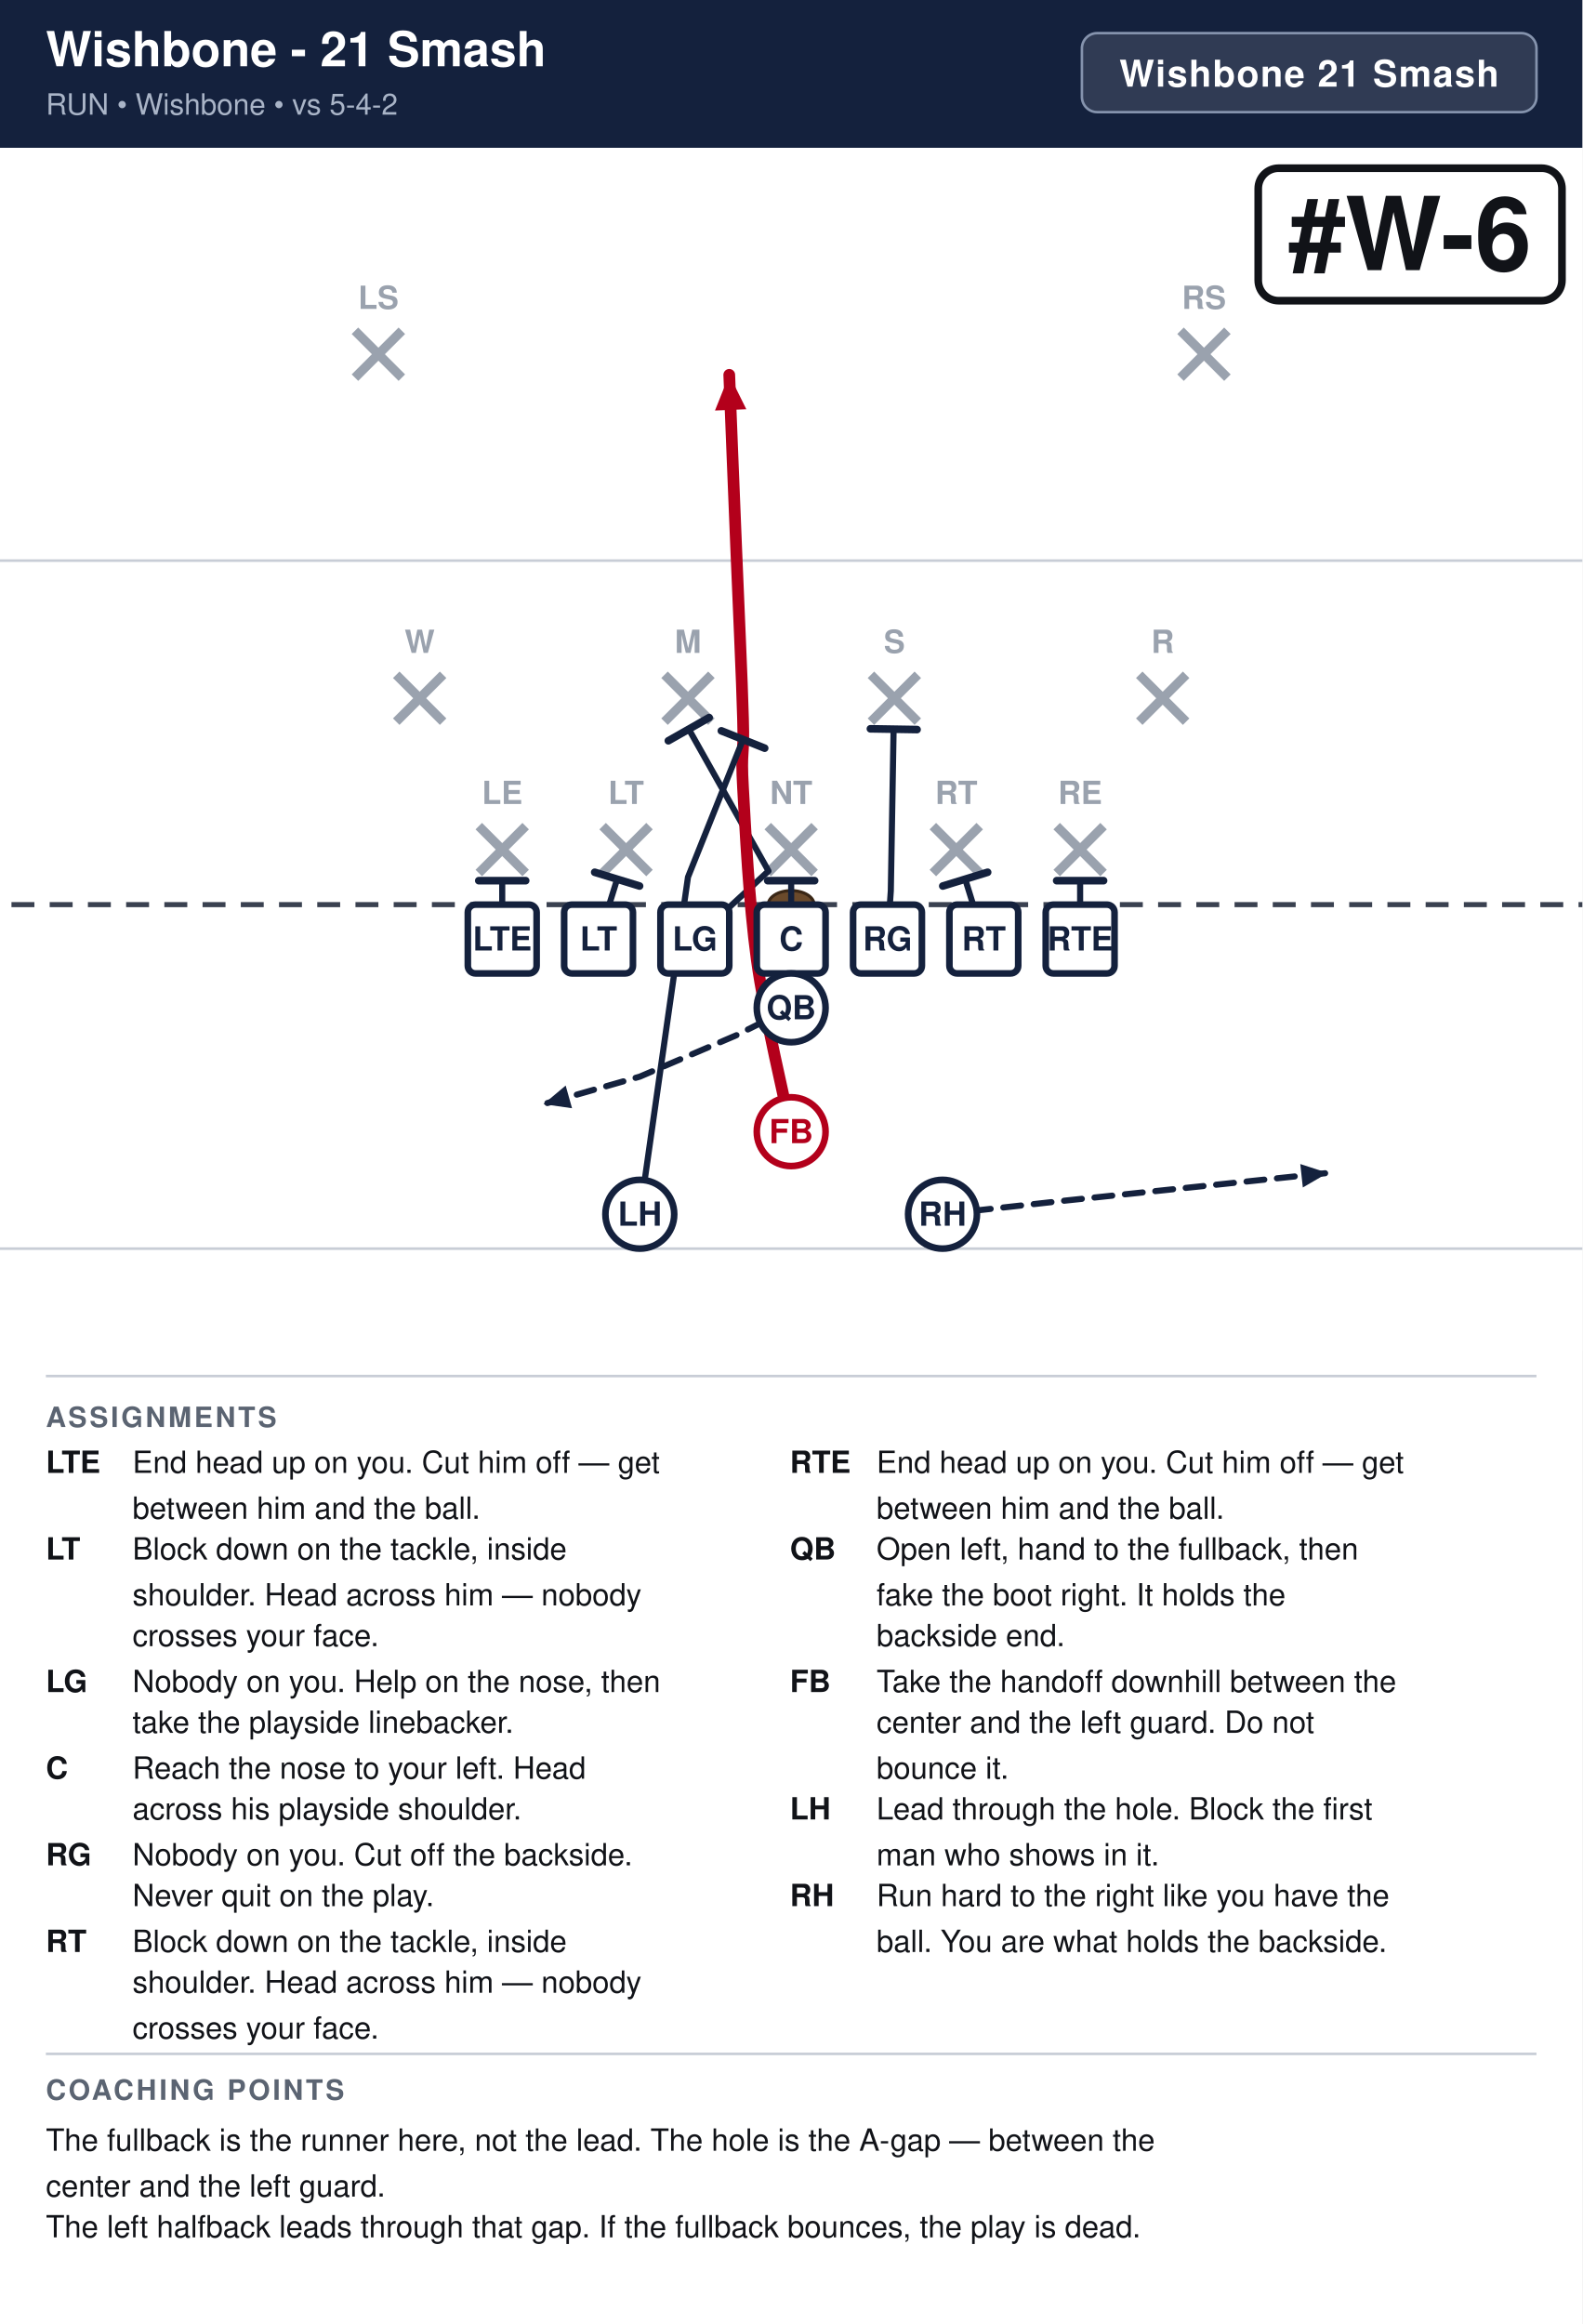
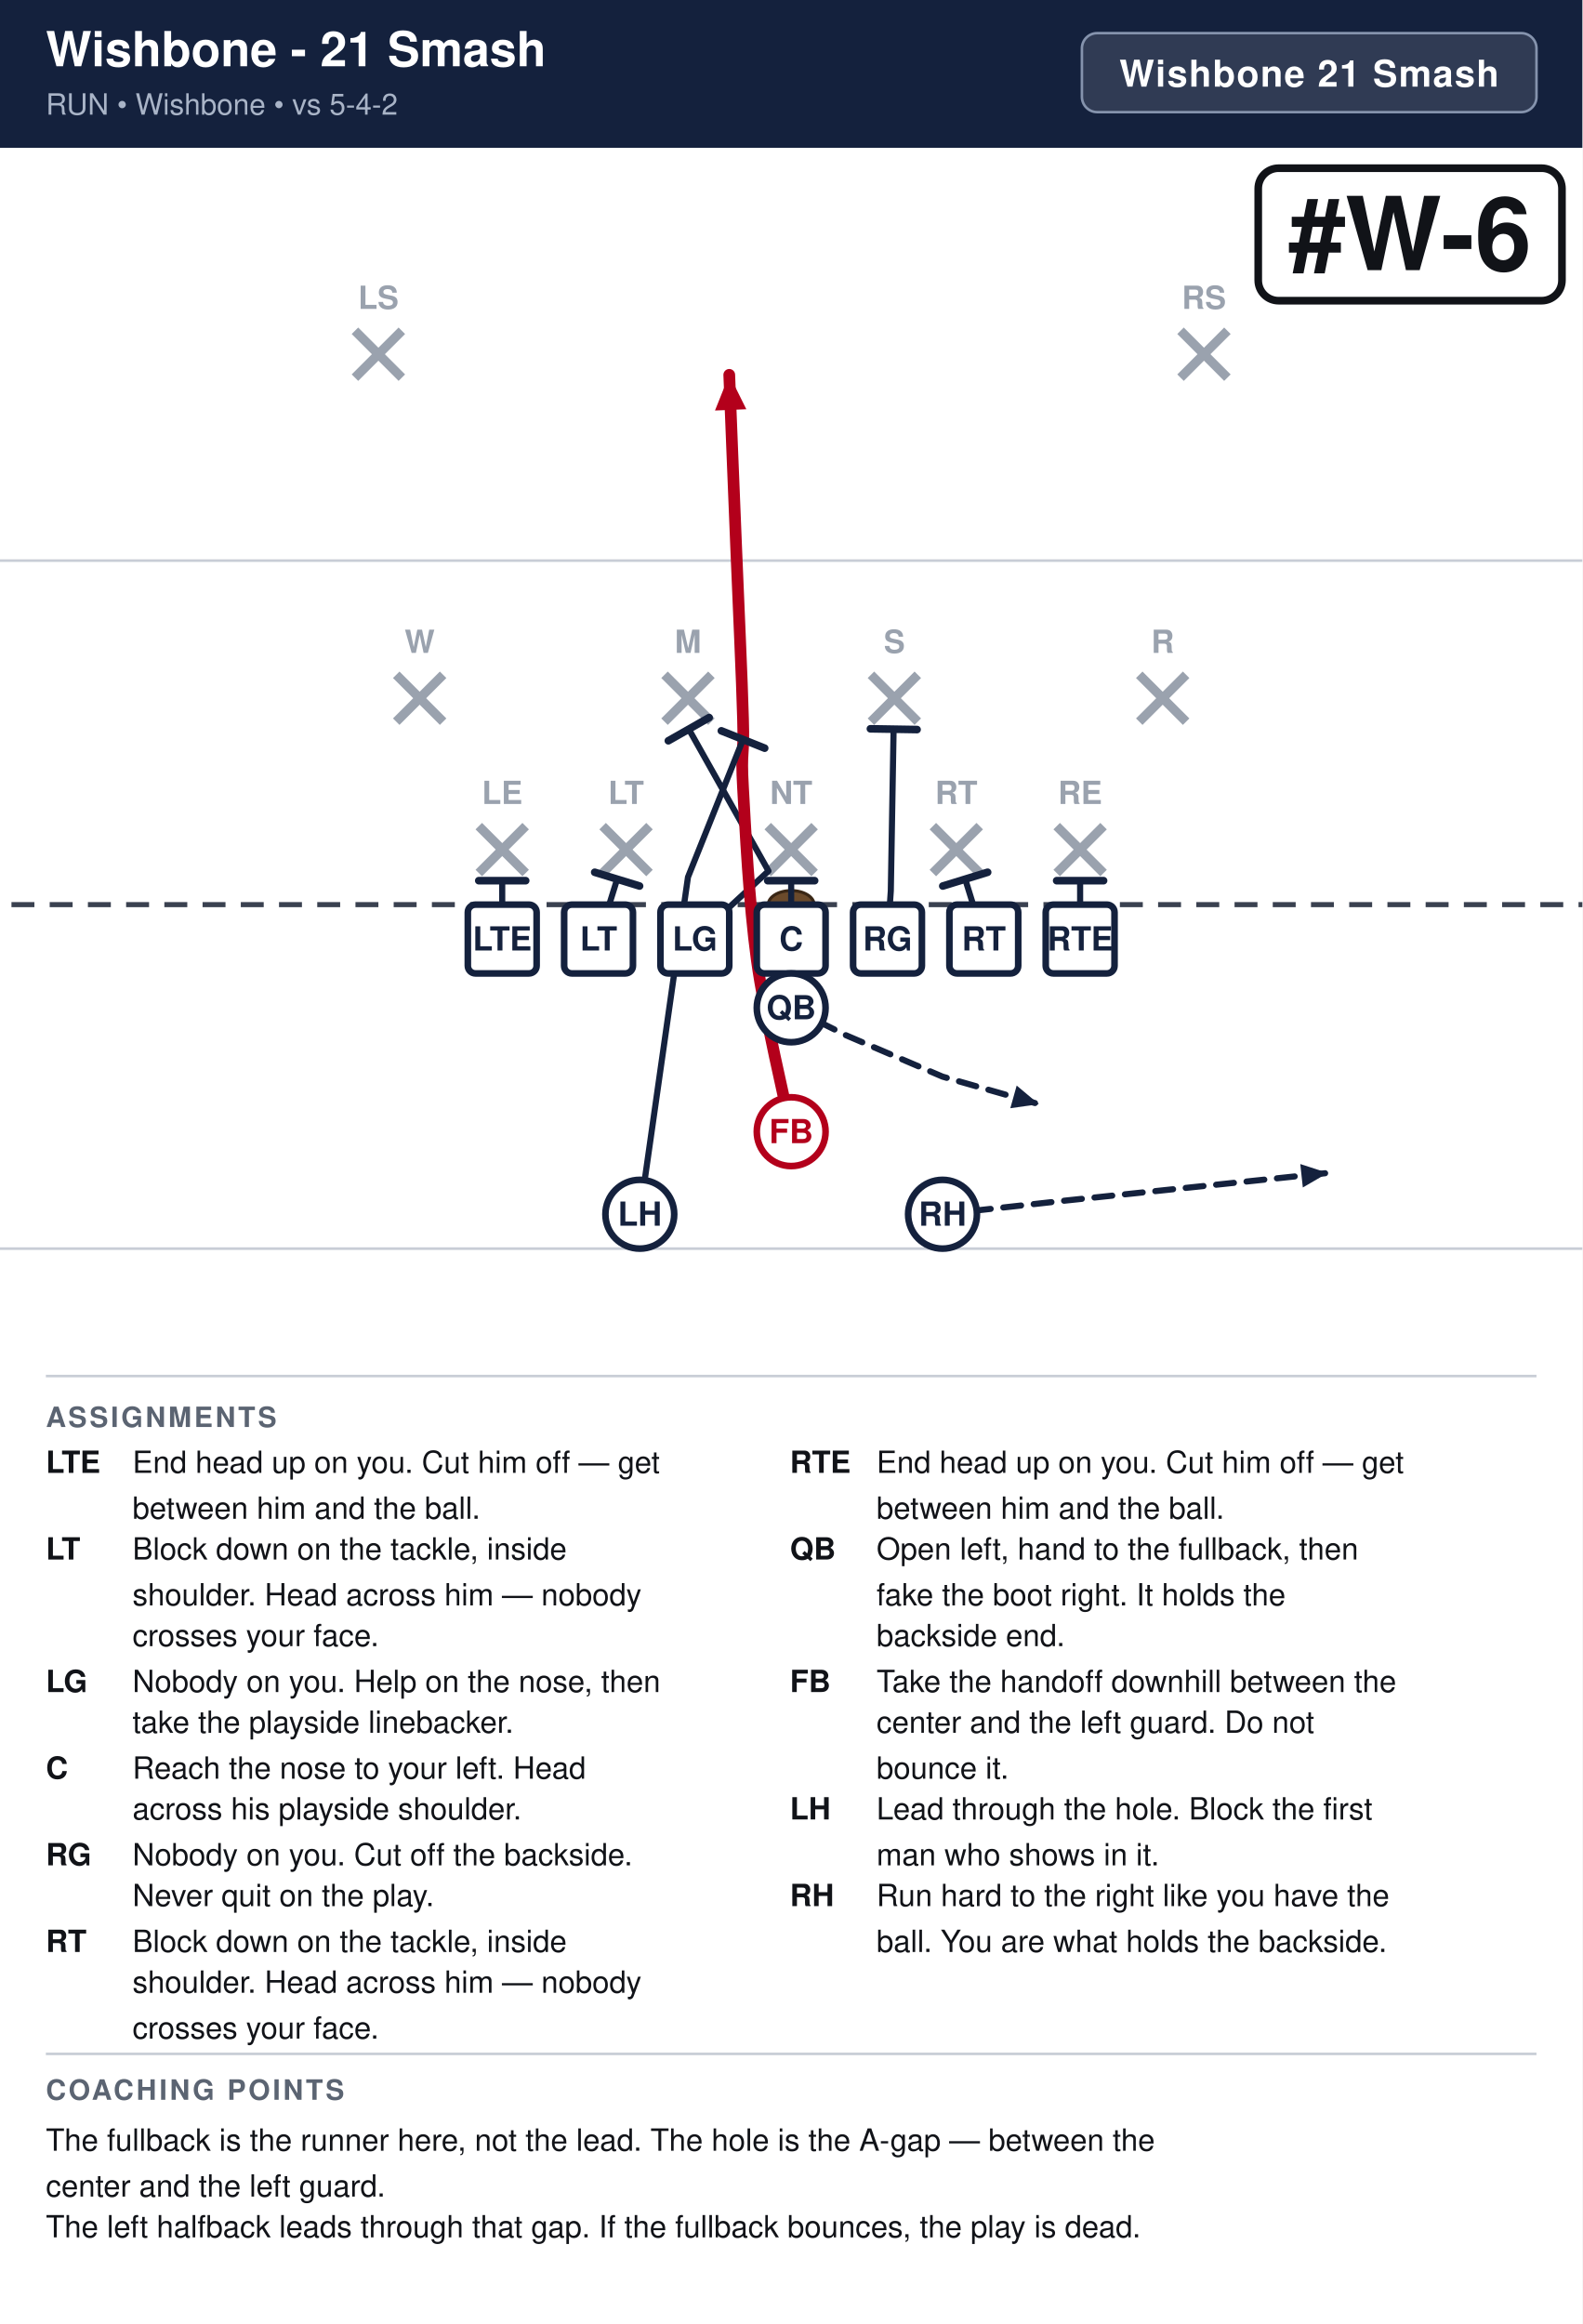
<svg xmlns="http://www.w3.org/2000/svg" width="621" height="912" viewBox="0 0 621 912" font-family="Segoe UI, Helvetica, Arial, sans-serif">
  <rect width="100%" height="100%" fill="#ffffff" />
  <rect x="0" y="0" width="621" height="58" fill="#14213d" />
  <text x="18" y="26" font-size="19.0" font-weight="700" fill="#ffffff">Wishbone - 21 Smash</text>
  <text x="18" y="45" font-size="11.5" fill="#a9b4c7">RUN  •  Wishbone  •  vs 5-4-2</text>
  <rect x="424.6" y="13" width="178.4" height="31" rx="6" fill="#ffffff" fill-opacity="0.12" stroke="#8593ad" stroke-width="1" />
  <text x="513.8" y="34" text-anchor="middle" font-size="14.5" font-weight="700" fill="#ffffff" letter-spacing="0.5">Wishbone 21 Smash</text>
  <clipPath id="fieldclip">
    <rect x="0" y="58" width="621" height="472" />
  </clipPath>
  <g clip-path="url(#fieldclip)">
    <g transform="translate(-40.5,31.0)">
      <rect x="0" y="0" width="702" height="513" fill="#ffffff" />
      <line x1="0" y1="459.0" x2="702" y2="459.0" stroke="#c8cdd6" stroke-width="1" />
      <line x1="0" y1="189.0" x2="702" y2="189.0" stroke="#c8cdd6" stroke-width="1" />
      <line x1="0" y1="324.0" x2="702" y2="324.0" stroke="#3a4150" stroke-width="2" stroke-dasharray="9 6" />
      <ellipse cx="351.0" cy="324.0" rx="9" ry="5.5" fill="#6b4a2b" stroke="#3a2716" stroke-width="1.2" />
      <line x1="228.4" y1="293.2" x2="246.8" y2="311.6" stroke="#9aa2ae" stroke-width="3.6" />
      <line x1="246.8" y1="293.2" x2="228.4" y2="311.6" stroke="#9aa2ae" stroke-width="3.6" />
      <text x="237.6" y="284.5" text-anchor="middle" font-size="12.5" fill="#9aa2ae" font-weight="600">LE</text>
      <line x1="277.0" y1="293.2" x2="295.4" y2="311.6" stroke="#9aa2ae" stroke-width="3.6" />
      <line x1="295.4" y1="293.2" x2="277.0" y2="311.6" stroke="#9aa2ae" stroke-width="3.6" />
      <text x="286.2" y="284.5" text-anchor="middle" font-size="12.5" fill="#9aa2ae" font-weight="600">LT</text>
      <line x1="341.8" y1="293.2" x2="360.2" y2="311.6" stroke="#9aa2ae" stroke-width="3.6" />
      <line x1="360.2" y1="293.2" x2="341.8" y2="311.6" stroke="#9aa2ae" stroke-width="3.6" />
      <text x="351.0" y="284.5" text-anchor="middle" font-size="12.5" fill="#9aa2ae" font-weight="600">NT</text>
      <line x1="406.6" y1="293.2" x2="425.0" y2="311.6" stroke="#9aa2ae" stroke-width="3.6" />
      <line x1="425.0" y1="293.2" x2="406.6" y2="311.6" stroke="#9aa2ae" stroke-width="3.6" />
      <text x="415.8" y="284.5" text-anchor="middle" font-size="12.5" fill="#9aa2ae" font-weight="600">RT</text>
      <line x1="455.2" y1="293.2" x2="473.6" y2="311.6" stroke="#9aa2ae" stroke-width="3.6" />
      <line x1="473.6" y1="293.2" x2="455.2" y2="311.6" stroke="#9aa2ae" stroke-width="3.6" />
      <text x="464.4" y="284.5" text-anchor="middle" font-size="12.5" fill="#9aa2ae" font-weight="600">RE</text>
      <line x1="196.0" y1="233.8" x2="214.4" y2="252.2" stroke="#9aa2ae" stroke-width="3.6" />
      <line x1="214.4" y1="233.8" x2="196.0" y2="252.2" stroke="#9aa2ae" stroke-width="3.6" />
      <text x="205.2" y="225.2" text-anchor="middle" font-size="12.5" fill="#9aa2ae" font-weight="600">W</text>
      <line x1="301.3" y1="233.8" x2="319.7" y2="252.2" stroke="#9aa2ae" stroke-width="3.6" />
      <line x1="319.7" y1="233.8" x2="301.3" y2="252.2" stroke="#9aa2ae" stroke-width="3.6" />
      <text x="310.5" y="225.2" text-anchor="middle" font-size="12.5" fill="#9aa2ae" font-weight="600">M</text>
      <line x1="382.3" y1="233.8" x2="400.7" y2="252.2" stroke="#9aa2ae" stroke-width="3.6" />
      <line x1="400.7" y1="233.8" x2="382.3" y2="252.2" stroke="#9aa2ae" stroke-width="3.6" />
      <text x="391.5" y="225.2" text-anchor="middle" font-size="12.5" fill="#9aa2ae" font-weight="600">S</text>
      <line x1="487.6" y1="233.8" x2="506.0" y2="252.2" stroke="#9aa2ae" stroke-width="3.6" />
      <line x1="506.0" y1="233.8" x2="487.6" y2="252.2" stroke="#9aa2ae" stroke-width="3.6" />
      <text x="496.8" y="225.2" text-anchor="middle" font-size="12.5" fill="#9aa2ae" font-weight="600">R</text>
      <line x1="179.8" y1="98.8" x2="198.2" y2="117.2" stroke="#9aa2ae" stroke-width="3.6" />
      <line x1="198.2" y1="98.8" x2="179.8" y2="117.2" stroke="#9aa2ae" stroke-width="3.6" />
      <text x="189.0" y="90.2" text-anchor="middle" font-size="12.5" fill="#9aa2ae" font-weight="600">LS</text>
      <line x1="503.8" y1="98.8" x2="522.2" y2="117.2" stroke="#9aa2ae" stroke-width="3.6" />
      <line x1="522.2" y1="98.8" x2="503.8" y2="117.2" stroke="#9aa2ae" stroke-width="3.6" />
      <text x="513.0" y="90.2" text-anchor="middle" font-size="12.5" fill="#9aa2ae" font-weight="600">RS</text>
      <path d="M237.6,337.5 L237.6,314.6" fill="none" stroke="#14213d" stroke-width="2.4" stroke-linecap="round" stroke-linejoin="round" />
      <line x1="228.4" y1="314.6" x2="246.8" y2="314.6" stroke="#14213d" stroke-width="3.0" stroke-linecap="round" />
      <path d="M275.4,337.5 L282.7,314.0" fill="none" stroke="#14213d" stroke-width="2.4" stroke-linecap="round" stroke-linejoin="round" />
      <line x1="273.9" y1="311.3" x2="291.5" y2="316.7" stroke="#14213d" stroke-width="3.0" stroke-linecap="round" />
      <path d="M313.2,337.5 L342.1,310.8 L310.8,255.1" fill="none" stroke="#14213d" stroke-width="2.4" stroke-linecap="round" stroke-linejoin="round" />
      <line x1="302.8" y1="259.7" x2="318.8" y2="250.6" stroke="#14213d" stroke-width="3.0" stroke-linecap="round" />
      <path d="M351.0,337.5 L351.0,314.6" fill="none" stroke="#14213d" stroke-width="2.4" stroke-linecap="round" stroke-linejoin="round" />
      <line x1="341.8" y1="314.6" x2="360.2" y2="314.6" stroke="#14213d" stroke-width="3.0" stroke-linecap="round" />
      <path d="M388.8,337.5 L390.1,318.6 L391.2,255.1" fill="none" stroke="#14213d" stroke-width="2.4" stroke-linecap="round" stroke-linejoin="round" />
      <line x1="382.1" y1="255.0" x2="400.4" y2="255.3" stroke="#14213d" stroke-width="3.0" stroke-linecap="round" />
      <path d="M426.6,337.5 L419.3,314.0" fill="none" stroke="#14213d" stroke-width="2.4" stroke-linecap="round" stroke-linejoin="round" />
      <line x1="410.5" y1="316.7" x2="428.1" y2="311.3" stroke="#14213d" stroke-width="3.0" stroke-linecap="round" />
      <path d="M464.4,337.5 L464.4,314.6" fill="none" stroke="#14213d" stroke-width="2.4" stroke-linecap="round" stroke-linejoin="round" />
      <line x1="455.2" y1="314.6" x2="473.6" y2="314.6" stroke="#14213d" stroke-width="3.0" stroke-linecap="round" />
-       <path d="M351.0,364.5 L329.4,375.3 L291.6,391.5 L253.8,402.3" fill="none" stroke="#14213d" stroke-width="2.4" stroke-linecap="round" stroke-linejoin="round" stroke-dasharray="7 5" />
-       <polygon points="253.8,402.3 262.5,395.0 265.0,403.9" fill="#14213d" />
+       <path d="M351.0,364.5 L372.6,375.3 L410.4,391.5 L448.2,402.3" fill="none" stroke="#14213d" stroke-width="2.4" stroke-linecap="round" stroke-linejoin="round" stroke-dasharray="7 5" />
+       <polygon points="448.2,402.3 437.0,403.9 439.5,395.0" fill="#14213d" />
      <path d="M351.0,413.1 C348.8,401.9 340.6,368.1 337.5,345.6 C334.4,323.1 333.0,293.9 332.1,278.1 C331.2,262.4 332.6,266.9 332.1,251.1 C331.7,235.4 330.3,206.1 329.4,183.6 C328.5,161.1 327.1,127.3 326.7,116.1" fill="none" stroke="#b3001b" stroke-width="4.6" stroke-linecap="round" stroke-linejoin="round" />
      <polygon points="326.7,116.1 333.4,129.6 321.1,130.1" fill="#b3001b" />
      <path d="M291.6,445.5 L310.5,313.2 L332.1,259.2" fill="none" stroke="#14213d" stroke-width="2.4" stroke-linecap="round" stroke-linejoin="round" />
      <line x1="323.6" y1="255.8" x2="340.6" y2="262.6" stroke="#14213d" stroke-width="3.0" stroke-linecap="round" />
      <path d="M410.4,445.5 L459.0,440.1 L561.6,429.3" fill="none" stroke="#14213d" stroke-width="2.4" stroke-linecap="round" stroke-linejoin="round" stroke-dasharray="7 5" />
      <polygon points="561.6,429.3 551.8,435.0 550.8,425.8" fill="#14213d" />
      <rect x="224.1" y="324.0" width="27.0" height="27.0" rx="3" fill="#ffffff" stroke="#14213d" stroke-width="2.6" />
      <text x="237.6" y="342.0" text-anchor="middle" font-size="13" font-weight="700" fill="#14213d">LTE</text>
      <rect x="261.9" y="324.0" width="27.0" height="27.0" rx="3" fill="#ffffff" stroke="#14213d" stroke-width="2.6" />
      <text x="275.4" y="342.0" text-anchor="middle" font-size="13" font-weight="700" fill="#14213d">LT</text>
      <rect x="299.7" y="324.0" width="27.0" height="27.0" rx="3" fill="#ffffff" stroke="#14213d" stroke-width="2.6" />
      <text x="313.2" y="342.0" text-anchor="middle" font-size="13" font-weight="700" fill="#14213d">LG</text>
      <rect x="337.5" y="324.0" width="27.0" height="27.0" rx="3" fill="#ffffff" stroke="#14213d" stroke-width="2.6" />
      <text x="351.0" y="342.0" text-anchor="middle" font-size="13" font-weight="700" fill="#14213d">C</text>
      <rect x="375.3" y="324.0" width="27.0" height="27.0" rx="3" fill="#ffffff" stroke="#14213d" stroke-width="2.6" />
      <text x="388.8" y="342.0" text-anchor="middle" font-size="13" font-weight="700" fill="#14213d">RG</text>
      <rect x="413.1" y="324.0" width="27.0" height="27.0" rx="3" fill="#ffffff" stroke="#14213d" stroke-width="2.6" />
      <text x="426.6" y="342.0" text-anchor="middle" font-size="13" font-weight="700" fill="#14213d">RT</text>
      <rect x="450.9" y="324.0" width="27.0" height="27.0" rx="3" fill="#ffffff" stroke="#14213d" stroke-width="2.6" />
      <text x="464.4" y="342.0" text-anchor="middle" font-size="13" font-weight="700" fill="#14213d">RTE</text>
      <circle cx="351.0" cy="364.5" r="13.5" fill="#ffffff" stroke="#14213d" stroke-width="2.6" />
      <text x="351.0" y="369.0" text-anchor="middle" font-size="13" font-weight="700" fill="#14213d">QB</text>
      <circle cx="351.0" cy="413.1" r="13.5" fill="#ffffff" stroke="#b3001b" stroke-width="2.6" />
      <text x="351.0" y="417.6" text-anchor="middle" font-size="13" font-weight="700" fill="#b3001b">FB</text>
      <circle cx="291.6" cy="445.5" r="13.5" fill="#ffffff" stroke="#14213d" stroke-width="2.6" />
      <text x="291.6" y="450.0" text-anchor="middle" font-size="13" font-weight="700" fill="#14213d">LH</text>
      <circle cx="410.4" cy="445.5" r="13.5" fill="#ffffff" stroke="#14213d" stroke-width="2.6" />
      <text x="410.4" y="450.0" text-anchor="middle" font-size="13" font-weight="700" fill="#14213d">RH</text>
      <rect x="534.3" y="35.0" width="119.2" height="52.0" rx="8" fill="#ffffff" stroke="#111318" stroke-width="3" />
      <text x="593.9" y="75.0" text-anchor="middle" font-size="40" font-weight="800" fill="#111318">#W-6</text>
    </g>
  </g>
  <line x1="18" y1="540" x2="603" y2="540" stroke="#c8cdd6" stroke-width="1" />
  <text x="18" y="560" font-size="11" font-weight="700" fill="#5b6472" letter-spacing="1">ASSIGNMENTS</text>
  <text x="18" y="578" font-size="12" font-weight="700" fill="#111318">LTE</text>
  <text x="52" y="578" font-size="12" fill="#111318">End head up on you. Cut him off — get</text>
  <text x="52" y="596" font-size="12" fill="#111318">between him and the ball.</text>
  <text x="18" y="612" font-size="12" font-weight="700" fill="#111318">LT</text>
  <text x="52" y="612" font-size="12" fill="#111318">Block down on the tackle, inside</text>
  <text x="52" y="630" font-size="12" fill="#111318">shoulder. Head across him — nobody</text>
  <text x="52" y="646" font-size="12" fill="#111318">crosses your face.</text>
  <text x="18" y="664" font-size="12" font-weight="700" fill="#111318">LG</text>
  <text x="52" y="664" font-size="12" fill="#111318">Nobody on you. Help on the nose, then</text>
  <text x="52" y="680" font-size="12" fill="#111318">take the playside linebacker.</text>
  <text x="18" y="698" font-size="12" font-weight="700" fill="#111318">C</text>
  <text x="52" y="698" font-size="12" fill="#111318">Reach the nose to your left. Head</text>
  <text x="52" y="714" font-size="12" fill="#111318">across his playside shoulder.</text>
  <text x="18" y="732" font-size="12" font-weight="700" fill="#111318">RG</text>
  <text x="52" y="732" font-size="12" fill="#111318">Nobody on you. Cut off the backside.</text>
  <text x="52" y="748" font-size="12" fill="#111318">Never quit on the play.</text>
  <text x="18" y="766" font-size="12" font-weight="700" fill="#111318">RT</text>
  <text x="52" y="766" font-size="12" fill="#111318">Block down on the tackle, inside</text>
  <text x="52" y="782" font-size="12" fill="#111318">shoulder. Head across him — nobody</text>
  <text x="52" y="800" font-size="12" fill="#111318">crosses your face.</text>
  <text x="310" y="578" font-size="12" font-weight="700" fill="#111318">RTE</text>
  <text x="344" y="578" font-size="12" fill="#111318">End head up on you. Cut him off — get</text>
  <text x="344" y="596" font-size="12" fill="#111318">between him and the ball.</text>
  <text x="310" y="612" font-size="12" font-weight="700" fill="#111318">QB</text>
  <text x="344" y="612" font-size="12" fill="#111318">Open left, hand to the fullback, then</text>
  <text x="344" y="630" font-size="12" fill="#111318">fake the boot right. It holds the</text>
  <text x="344" y="646" font-size="12" fill="#111318">backside end.</text>
  <text x="310" y="664" font-size="12" font-weight="700" fill="#111318">FB</text>
  <text x="344" y="664" font-size="12" fill="#111318">Take the handoff downhill between the</text>
  <text x="344" y="680" font-size="12" fill="#111318">center and the left guard. Do not</text>
  <text x="344" y="698" font-size="12" fill="#111318">bounce it.</text>
  <text x="310" y="714" font-size="12" font-weight="700" fill="#111318">LH</text>
  <text x="344" y="714" font-size="12" fill="#111318">Lead through the hole. Block the first</text>
  <text x="344" y="732" font-size="12" fill="#111318">man who shows in it.</text>
  <text x="310" y="748" font-size="12" font-weight="700" fill="#111318">RH</text>
  <text x="344" y="748" font-size="12" fill="#111318">Run hard to the right like you have the</text>
  <text x="344" y="766" font-size="12" fill="#111318">ball. You are what holds the backside.</text>
  <line x1="18" y1="806" x2="603" y2="806" stroke="#c8cdd6" stroke-width="1" />
  <text x="18" y="824" font-size="11" font-weight="700" fill="#5b6472" letter-spacing="1">COACHING POINTS</text>
  <text x="18" y="844" font-size="12" fill="#111318">The fullback is the runner here, not the lead. The hole is the A-gap — between the</text>
  <text x="18" y="862" font-size="12" fill="#111318">center and the left guard.</text>
  <text x="18" y="878" font-size="12" fill="#111318">The left halfback leads through that gap. If the fullback bounces, the play is dead.</text>
</svg>
